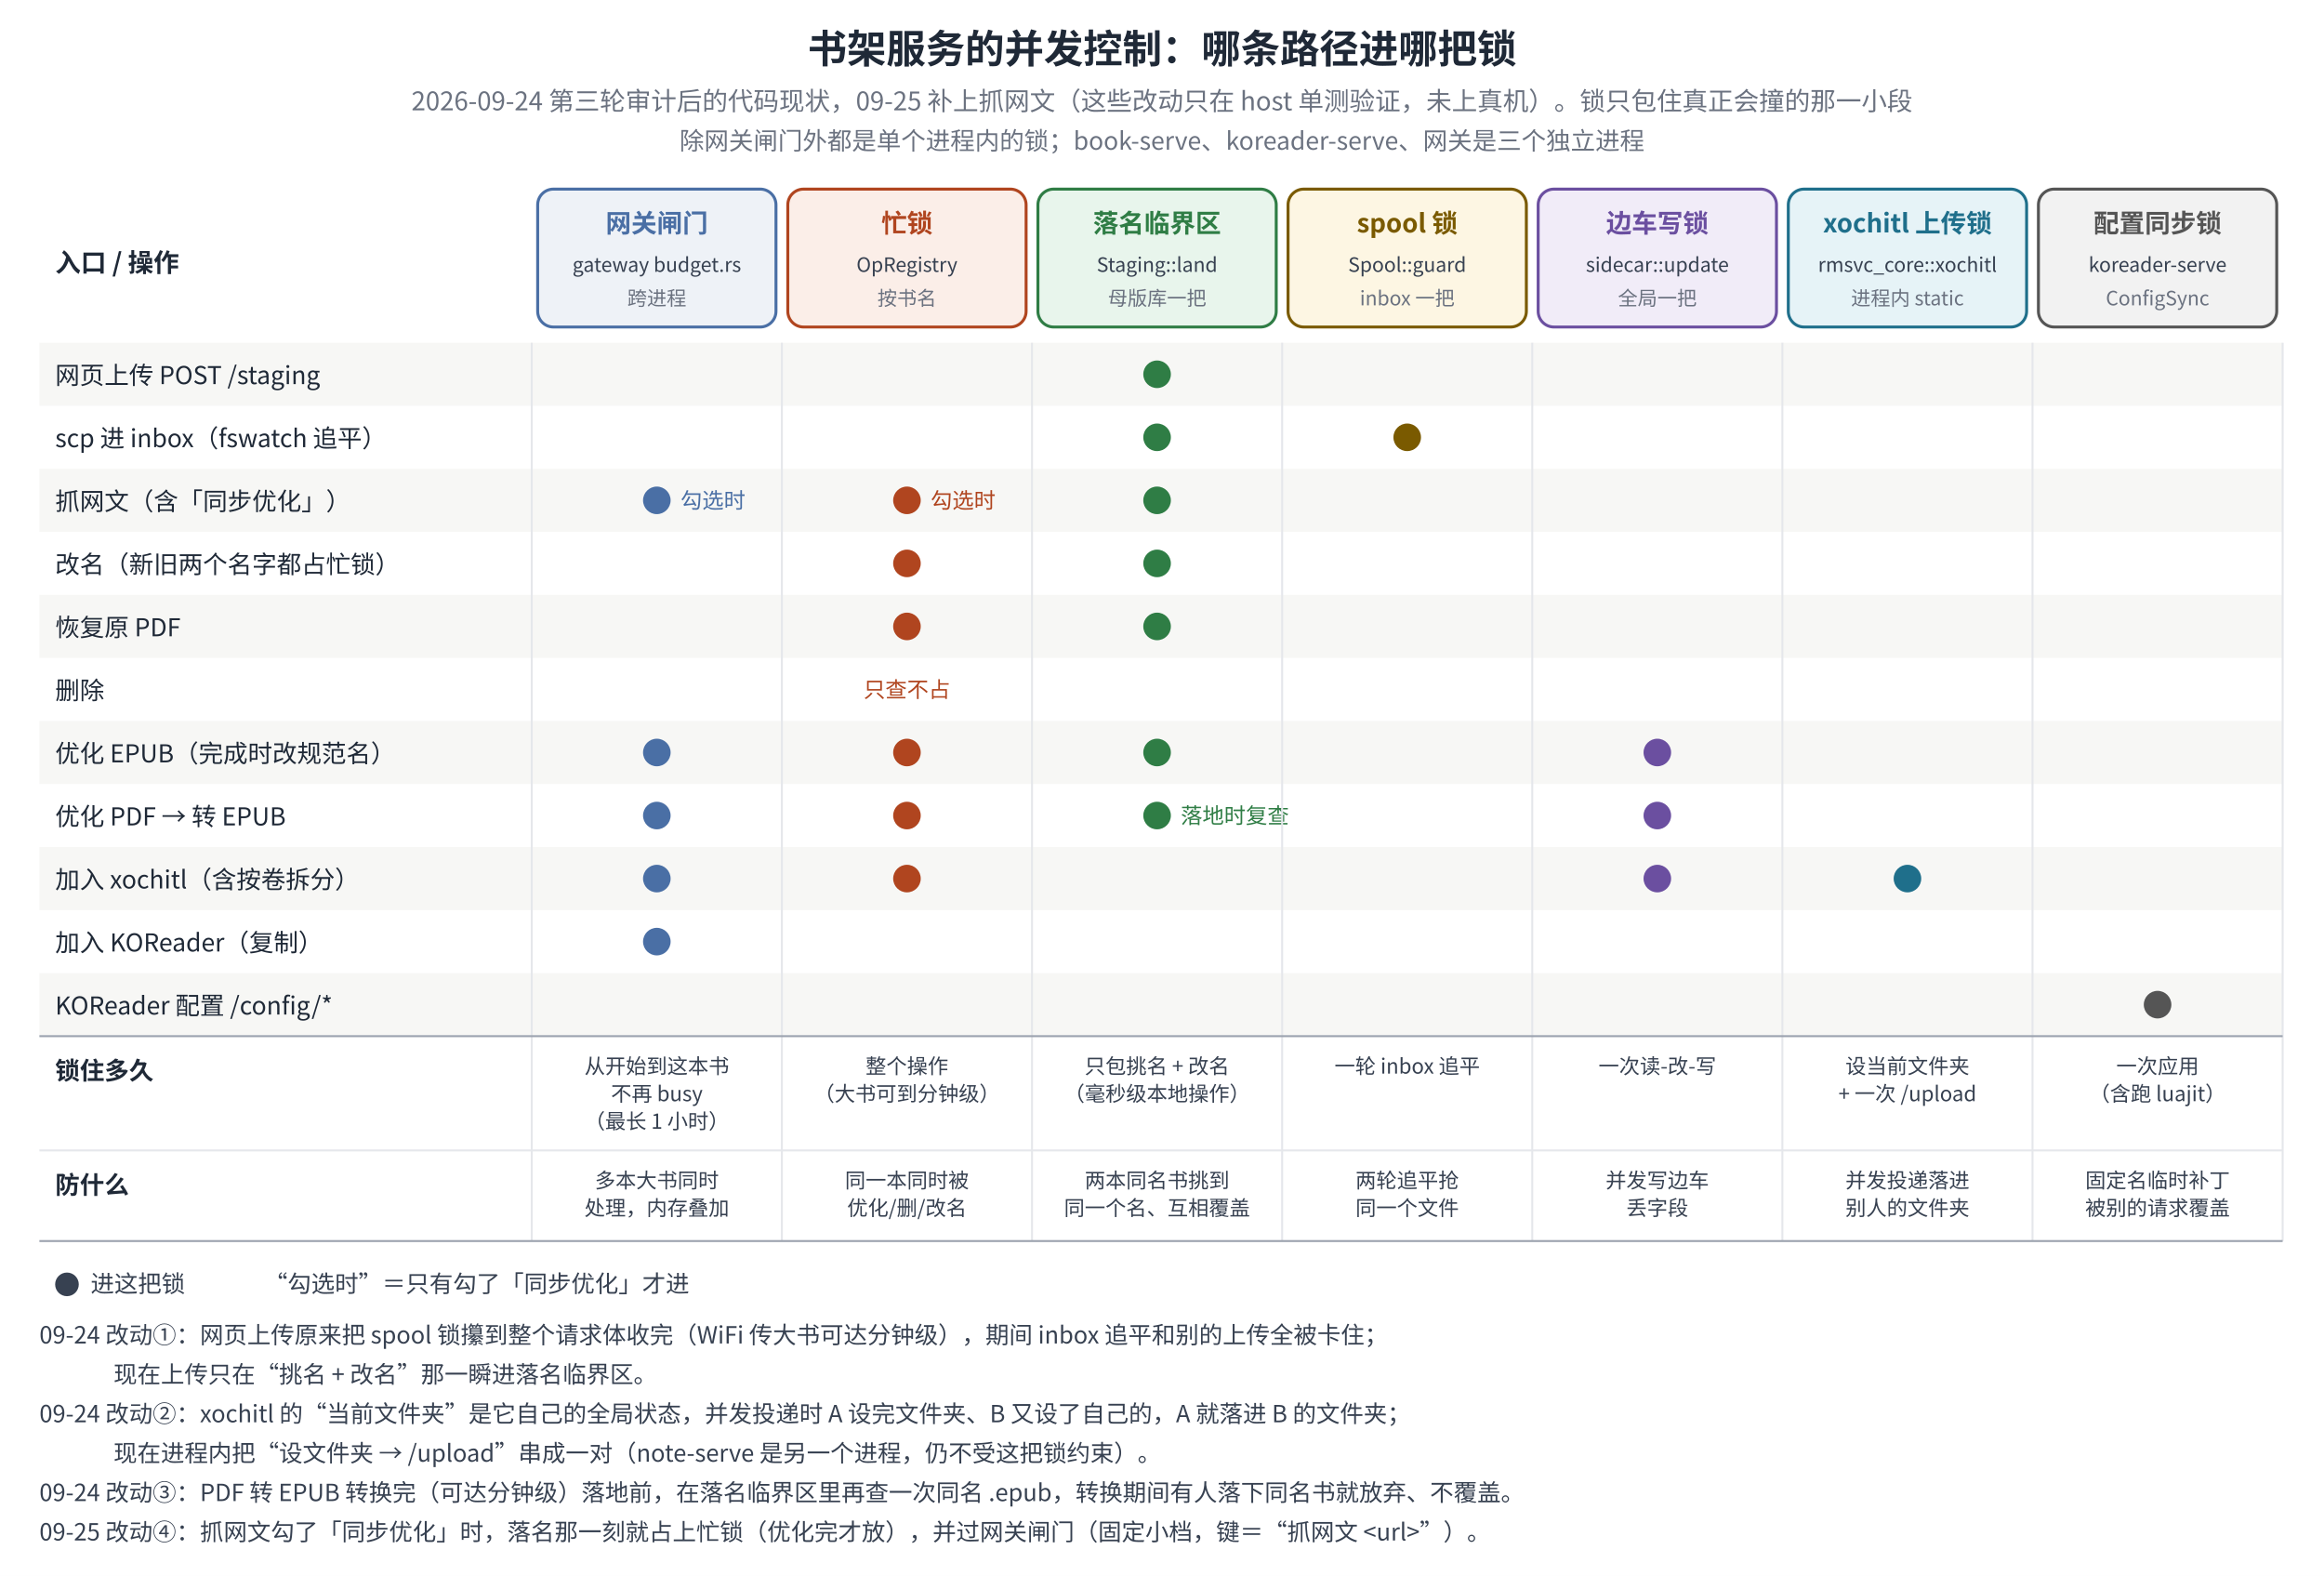
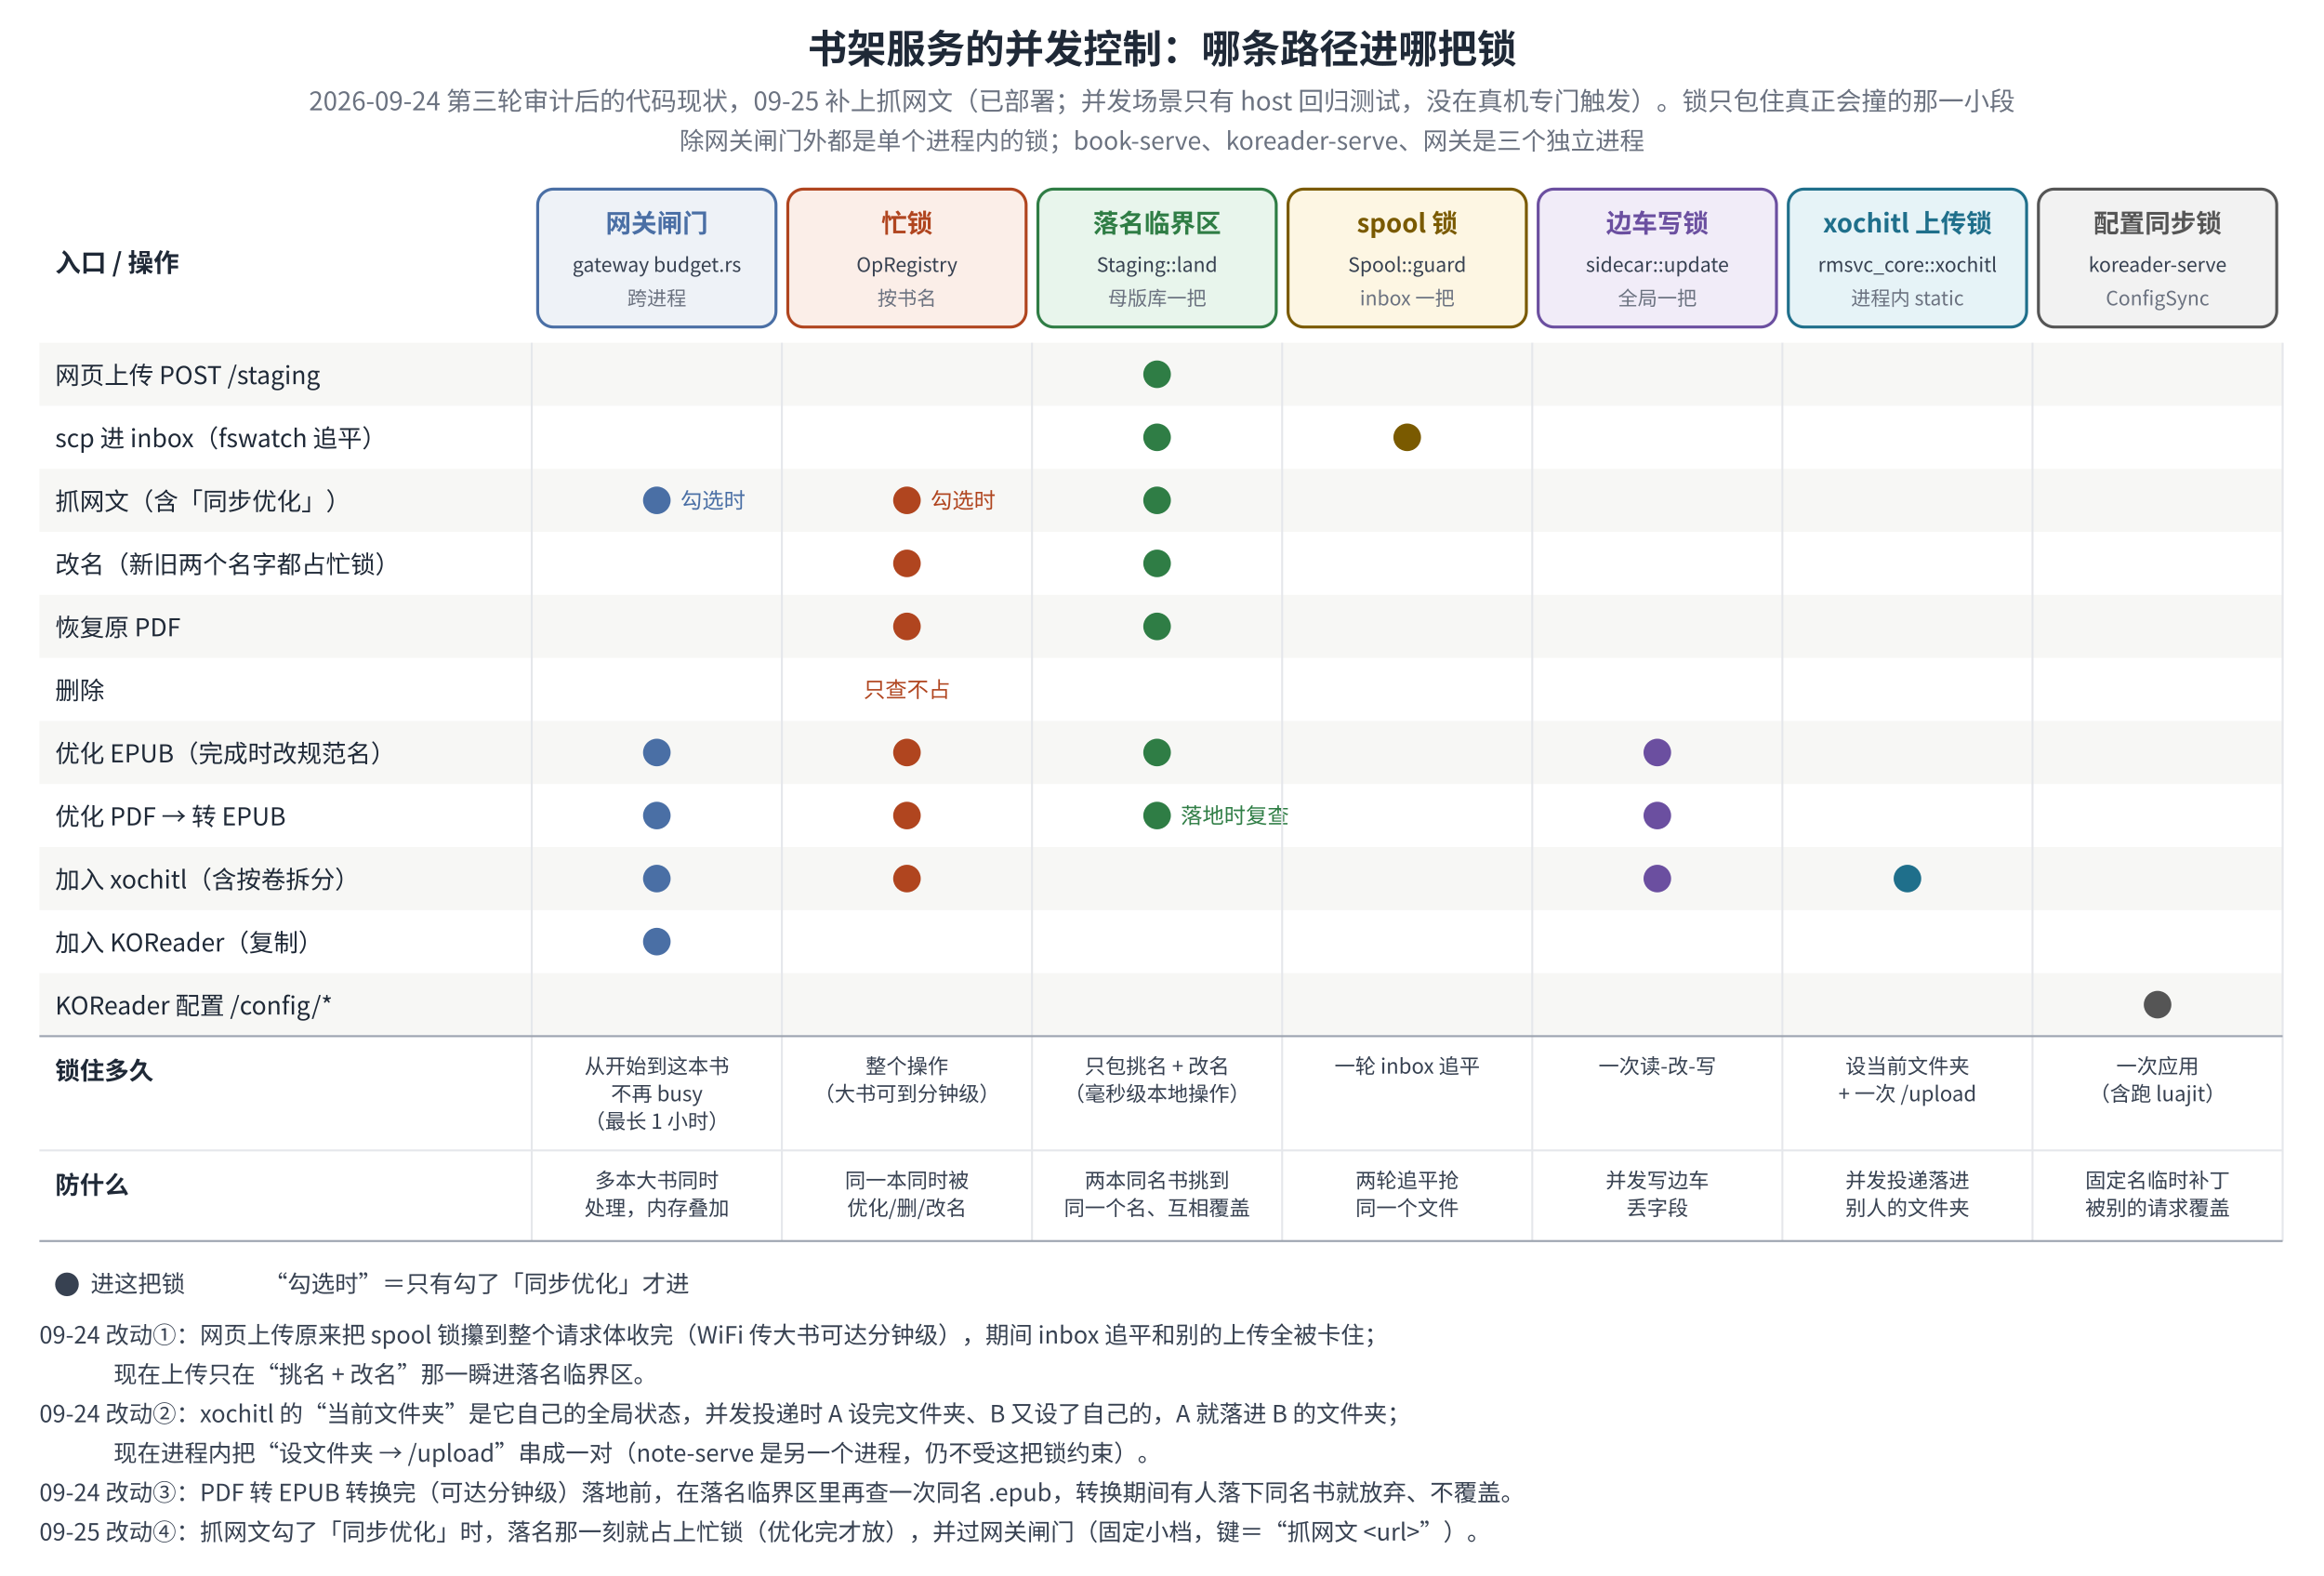
<svg xmlns="http://www.w3.org/2000/svg" width="1180" height="800" viewBox="0 0 1180 800" font-family="Noto Sans CJK SC, sans-serif">
  <rect width="1180" height="800" fill="#ffffff" />
  <text x="590.0" y="32" text-anchor="middle" font-size="20" font-weight="bold" fill="#1f2937">书架服务的并发控制：哪条路径进哪把锁</text>
-   <text x="590.0" y="56" text-anchor="middle" font-size="13" fill="#6b7280">2026-09-24 第三轮审计后的代码现状，09-25 补上抓网文（这些改动只在 host 单测验证，未上真机）。锁只包住真正会撞的那一小段</text>
+   <text x="590.0" y="56" text-anchor="middle" font-size="13" fill="#6b7280">2026-09-24 第三轮审计后的代码现状，09-25 补上抓网文（已部署；并发场景只有 host 回归测试，没在真机专门触发）。锁只包住真正会撞的那一小段</text>
  <text x="590.0" y="76" text-anchor="middle" font-size="12.5" fill="#6b7280">除网关闸门外都是单个进程内的锁；book-serve、koreader-serve、网关是三个独立进程</text>
  <rect x="273" y="96" width="121" height="70" rx="8" fill="#eef2f7" stroke="#4a6fa5" stroke-width="1.5" />
  <text x="333.5" y="118" text-anchor="middle" font-size="13" font-weight="bold" fill="#4a6fa5">网关闸门</text>
  <text x="333.5" y="138" text-anchor="middle" font-size="10" fill="#374151">gateway budget.rs</text>
  <text x="333.5" y="155" text-anchor="middle" font-size="10" fill="#6b7280">跨进程</text>
  <rect x="400" y="96" width="121" height="70" rx="8" fill="#fbeee8" stroke="#b0451f" stroke-width="1.5" />
  <text x="460.5" y="118" text-anchor="middle" font-size="13" font-weight="bold" fill="#b0451f">忙锁</text>
  <text x="460.5" y="138" text-anchor="middle" font-size="10" fill="#374151">OpRegistry</text>
  <text x="460.5" y="155" text-anchor="middle" font-size="10" fill="#6b7280">按书名</text>
  <rect x="527" y="96" width="121" height="70" rx="8" fill="#e8f5ec" stroke="#2f7d45" stroke-width="1.5" />
  <text x="587.5" y="118" text-anchor="middle" font-size="13" font-weight="bold" fill="#2f7d45">落名临界区</text>
  <text x="587.5" y="138" text-anchor="middle" font-size="10" fill="#374151">Staging::land</text>
  <text x="587.5" y="155" text-anchor="middle" font-size="10" fill="#6b7280">母版库一把</text>
  <rect x="654" y="96" width="121" height="70" rx="8" fill="#fdf6e3" stroke="#7a5a00" stroke-width="1.5" />
  <text x="714.5" y="118" text-anchor="middle" font-size="13" font-weight="bold" fill="#7a5a00">spool 锁</text>
  <text x="714.5" y="138" text-anchor="middle" font-size="10" fill="#374151">Spool::guard</text>
  <text x="714.5" y="155" text-anchor="middle" font-size="10" fill="#6b7280">inbox 一把</text>
  <rect x="781" y="96" width="121" height="70" rx="8" fill="#f1ecf8" stroke="#6b4fa0" stroke-width="1.5" />
  <text x="841.5" y="118" text-anchor="middle" font-size="13" font-weight="bold" fill="#6b4fa0">边车写锁</text>
  <text x="841.5" y="138" text-anchor="middle" font-size="10" fill="#374151">sidecar::update</text>
  <text x="841.5" y="155" text-anchor="middle" font-size="10" fill="#6b7280">全局一把</text>
  <rect x="908" y="96" width="121" height="70" rx="8" fill="#e6f3f7" stroke="#1f6f8b" stroke-width="1.5" />
  <text x="968.5" y="118" text-anchor="middle" font-size="13" font-weight="bold" fill="#1f6f8b">xochitl 上传锁</text>
  <text x="968.5" y="138" text-anchor="middle" font-size="10" fill="#374151">rmsvc_core::xochitl</text>
  <text x="968.5" y="155" text-anchor="middle" font-size="10" fill="#6b7280">进程内 static</text>
  <rect x="1035" y="96" width="121" height="70" rx="8" fill="#f2f2f2" stroke="#555555" stroke-width="1.5" />
  <text x="1095.5" y="118" text-anchor="middle" font-size="13" font-weight="bold" fill="#555555">配置同步锁</text>
  <text x="1095.5" y="138" text-anchor="middle" font-size="10" fill="#374151">koreader-serve</text>
  <text x="1095.5" y="155" text-anchor="middle" font-size="10" fill="#6b7280">ConfigSync</text>
  <text x="28" y="138" font-size="13" font-weight="bold" fill="#1f2937">入口 / 操作</text>
  <rect x="20" y="174" width="1139" height="32" fill="#f7f7f5" />
  <text x="28" y="195" font-size="12.5" fill="#1f2937">网页上传  POST /staging</text>
  <circle cx="587.5" cy="190.0" r="7" fill="#2f7d45" />
  <text x="28" y="227" font-size="12.5" fill="#1f2937">scp 进 inbox（fswatch 追平）</text>
  <circle cx="587.5" cy="222.0" r="7" fill="#2f7d45" />
  <circle cx="714.5" cy="222.0" r="7" fill="#7a5a00" />
  <rect x="20" y="238" width="1139" height="32" fill="#f7f7f5" />
  <text x="28" y="259" font-size="12.5" fill="#1f2937">抓网文（含「同步优化」）</text>
  <circle cx="333.5" cy="254.0" r="7" fill="#4a6fa5" />
  <text x="345.5" y="258.0" font-size="11" fill="#4a6fa5">勾选时</text>
  <circle cx="460.5" cy="254.0" r="7" fill="#b0451f" />
  <text x="472.5" y="258.0" font-size="11" fill="#b0451f">勾选时</text>
  <circle cx="587.5" cy="254.0" r="7" fill="#2f7d45" />
  <text x="28" y="291" font-size="12.5" fill="#1f2937">改名（新旧两个名字都占忙锁）</text>
  <circle cx="460.5" cy="286.0" r="7" fill="#b0451f" />
  <circle cx="587.5" cy="286.0" r="7" fill="#2f7d45" />
  <rect x="20" y="302" width="1139" height="32" fill="#f7f7f5" />
  <text x="28" y="323" font-size="12.5" fill="#1f2937">恢复原 PDF</text>
  <circle cx="460.5" cy="318.0" r="7" fill="#b0451f" />
  <circle cx="587.5" cy="318.0" r="7" fill="#2f7d45" />
  <text x="28" y="355" font-size="12.5" fill="#1f2937">删除</text>
  <text x="460.5" y="354.0" text-anchor="middle" font-size="11" fill="#b0451f">只查不占</text>
  <rect x="20" y="366" width="1139" height="32" fill="#f7f7f5" />
  <text x="28" y="387" font-size="12.5" fill="#1f2937">优化 EPUB（完成时改规范名）</text>
  <circle cx="333.5" cy="382.0" r="7" fill="#4a6fa5" />
  <circle cx="460.5" cy="382.0" r="7" fill="#b0451f" />
  <circle cx="587.5" cy="382.0" r="7" fill="#2f7d45" />
  <circle cx="841.5" cy="382.0" r="7" fill="#6b4fa0" />
  <text x="28" y="419" font-size="12.5" fill="#1f2937">优化 PDF → 转 EPUB</text>
  <circle cx="333.5" cy="414.0" r="7" fill="#4a6fa5" />
  <circle cx="460.5" cy="414.0" r="7" fill="#b0451f" />
  <circle cx="587.5" cy="414.0" r="7" fill="#2f7d45" />
  <text x="599.5" y="418.0" font-size="11" fill="#2f7d45">落地时复查</text>
  <circle cx="841.5" cy="414.0" r="7" fill="#6b4fa0" />
  <rect x="20" y="430" width="1139" height="32" fill="#f7f7f5" />
  <text x="28" y="451" font-size="12.5" fill="#1f2937">加入 xochitl（含按卷拆分）</text>
  <circle cx="333.5" cy="446.0" r="7" fill="#4a6fa5" />
  <circle cx="460.5" cy="446.0" r="7" fill="#b0451f" />
  <circle cx="841.5" cy="446.0" r="7" fill="#6b4fa0" />
  <circle cx="968.5" cy="446.0" r="7" fill="#1f6f8b" />
  <text x="28" y="483" font-size="12.5" fill="#1f2937">加入 KOReader（复制）</text>
  <circle cx="333.5" cy="478.0" r="7" fill="#4a6fa5" />
  <rect x="20" y="494" width="1139" height="32" fill="#f7f7f5" />
  <text x="28" y="515" font-size="12.5" fill="#1f2937">KOReader 配置 /config/*</text>
  <circle cx="1095.5" cy="510.0" r="7" fill="#555555" />
  <line x1="270" y1="174" x2="270" y2="630" stroke="#e5e7eb" />
  <line x1="397" y1="174" x2="397" y2="630" stroke="#e5e7eb" />
  <line x1="524" y1="174" x2="524" y2="630" stroke="#e5e7eb" />
  <line x1="651" y1="174" x2="651" y2="630" stroke="#e5e7eb" />
  <line x1="778" y1="174" x2="778" y2="630" stroke="#e5e7eb" />
  <line x1="905" y1="174" x2="905" y2="630" stroke="#e5e7eb" />
  <line x1="1032" y1="174" x2="1032" y2="630" stroke="#e5e7eb" />
  <line x1="1159" y1="174" x2="1159" y2="630" stroke="#e5e7eb" />
  <line x1="20" y1="526" x2="1159" y2="526" stroke="#9ca3af" />
  <text x="28" y="548" font-size="12.5" font-weight="bold" fill="#1f2937">锁住多久</text>
  <text x="333.5" y="545" text-anchor="middle" font-size="10.5" fill="#374151">从开始到这本书</text>
  <text x="333.5" y="559" text-anchor="middle" font-size="10.5" fill="#374151">不再 busy</text>
  <text x="333.5" y="573" text-anchor="middle" font-size="10.5" fill="#374151">（最长 1 小时）</text>
  <text x="460.5" y="545" text-anchor="middle" font-size="10.5" fill="#374151">整个操作</text>
  <text x="460.5" y="559" text-anchor="middle" font-size="10.5" fill="#374151">（大书可到分钟级）</text>
  <text x="587.5" y="545" text-anchor="middle" font-size="10.5" fill="#374151">只包挑名 + 改名</text>
  <text x="587.5" y="559" text-anchor="middle" font-size="10.5" fill="#374151">（毫秒级本地操作）</text>
  <text x="714.5" y="545" text-anchor="middle" font-size="10.5" fill="#374151">一轮 inbox 追平</text>
  <text x="841.5" y="545" text-anchor="middle" font-size="10.5" fill="#374151">一次读-改-写</text>
  <text x="968.5" y="545" text-anchor="middle" font-size="10.5" fill="#374151">设当前文件夹</text>
  <text x="968.5" y="559" text-anchor="middle" font-size="10.5" fill="#374151">+ 一次 /upload</text>
  <text x="1095.5" y="545" text-anchor="middle" font-size="10.5" fill="#374151">一次应用</text>
  <text x="1095.5" y="559" text-anchor="middle" font-size="10.5" fill="#374151">（含跑 luajit）</text>
  <line x1="20" y1="584" x2="1159" y2="584" stroke="#e5e7eb" />
  <text x="28" y="606" font-size="12.5" font-weight="bold" fill="#1f2937">防什么</text>
  <text x="333.5" y="603" text-anchor="middle" font-size="10.5" fill="#374151">多本大书同时</text>
  <text x="333.5" y="617" text-anchor="middle" font-size="10.5" fill="#374151">处理，内存叠加</text>
  <text x="460.5" y="603" text-anchor="middle" font-size="10.5" fill="#374151">同一本同时被</text>
  <text x="460.5" y="617" text-anchor="middle" font-size="10.5" fill="#374151">优化/删/改名</text>
  <text x="587.5" y="603" text-anchor="middle" font-size="10.5" fill="#374151">两本同名书挑到</text>
  <text x="587.5" y="617" text-anchor="middle" font-size="10.5" fill="#374151">同一个名、互相覆盖</text>
  <text x="714.5" y="603" text-anchor="middle" font-size="10.5" fill="#374151">两轮追平抢</text>
  <text x="714.5" y="617" text-anchor="middle" font-size="10.5" fill="#374151">同一个文件</text>
  <text x="841.5" y="603" text-anchor="middle" font-size="10.5" fill="#374151">并发写边车</text>
  <text x="841.5" y="617" text-anchor="middle" font-size="10.5" fill="#374151">丢字段</text>
  <text x="968.5" y="603" text-anchor="middle" font-size="10.5" fill="#374151">并发投递落进</text>
  <text x="968.5" y="617" text-anchor="middle" font-size="10.5" fill="#374151">别人的文件夹</text>
  <text x="1095.5" y="603" text-anchor="middle" font-size="10.5" fill="#374151">固定名临时补丁</text>
  <text x="1095.5" y="617" text-anchor="middle" font-size="10.5" fill="#374151">被别的请求覆盖</text>
  <line x1="20" y1="630" x2="1159" y2="630" stroke="#9ca3af" />
  <circle cx="34" cy="652" r="6" fill="#374151" />
  <text x="46" y="656" font-size="12" fill="#374151">进这把锁</text>
  <text x="134" y="656" font-size="12" fill="#374151">“勾选时”＝只有勾了「同步优化」才进</text>
  <text x="20" y="682" font-size="12" fill="#374151" xml:space="preserve">09-24 改动①：网页上传原来把 spool 锁攥到整个请求体收完（WiFi 传大书可达分钟级），期间 inbox 追平和别的上传全被卡住；</text>
  <text x="20" y="702" font-size="12" fill="#374151" xml:space="preserve">              现在上传只在“挑名 + 改名”那一瞬进落名临界区。</text>
  <text x="20" y="722" font-size="12" fill="#374151" xml:space="preserve">09-24 改动②：xochitl 的“当前文件夹”是它自己的全局状态，并发投递时 A 设完文件夹、B 又设了自己的，A 就落进 B 的文件夹；</text>
  <text x="20" y="742" font-size="12" fill="#374151" xml:space="preserve">              现在进程内把“设文件夹 → /upload”串成一对（note-serve 是另一个进程，仍不受这把锁约束）。</text>
  <text x="20" y="762" font-size="12" fill="#374151" xml:space="preserve">09-24 改动③：PDF 转 EPUB 转换完（可达分钟级）落地前，在落名临界区里再查一次同名 .epub，转换期间有人落下同名书就放弃、不覆盖。</text>
  <text x="20" y="782" font-size="12" fill="#374151" xml:space="preserve">09-25 改动④：抓网文勾了「同步优化」时，落名那一刻就占上忙锁（优化完才放），并过网关闸门（固定小档，键＝“抓网文 &lt;url&gt;”）。</text>
</svg>
